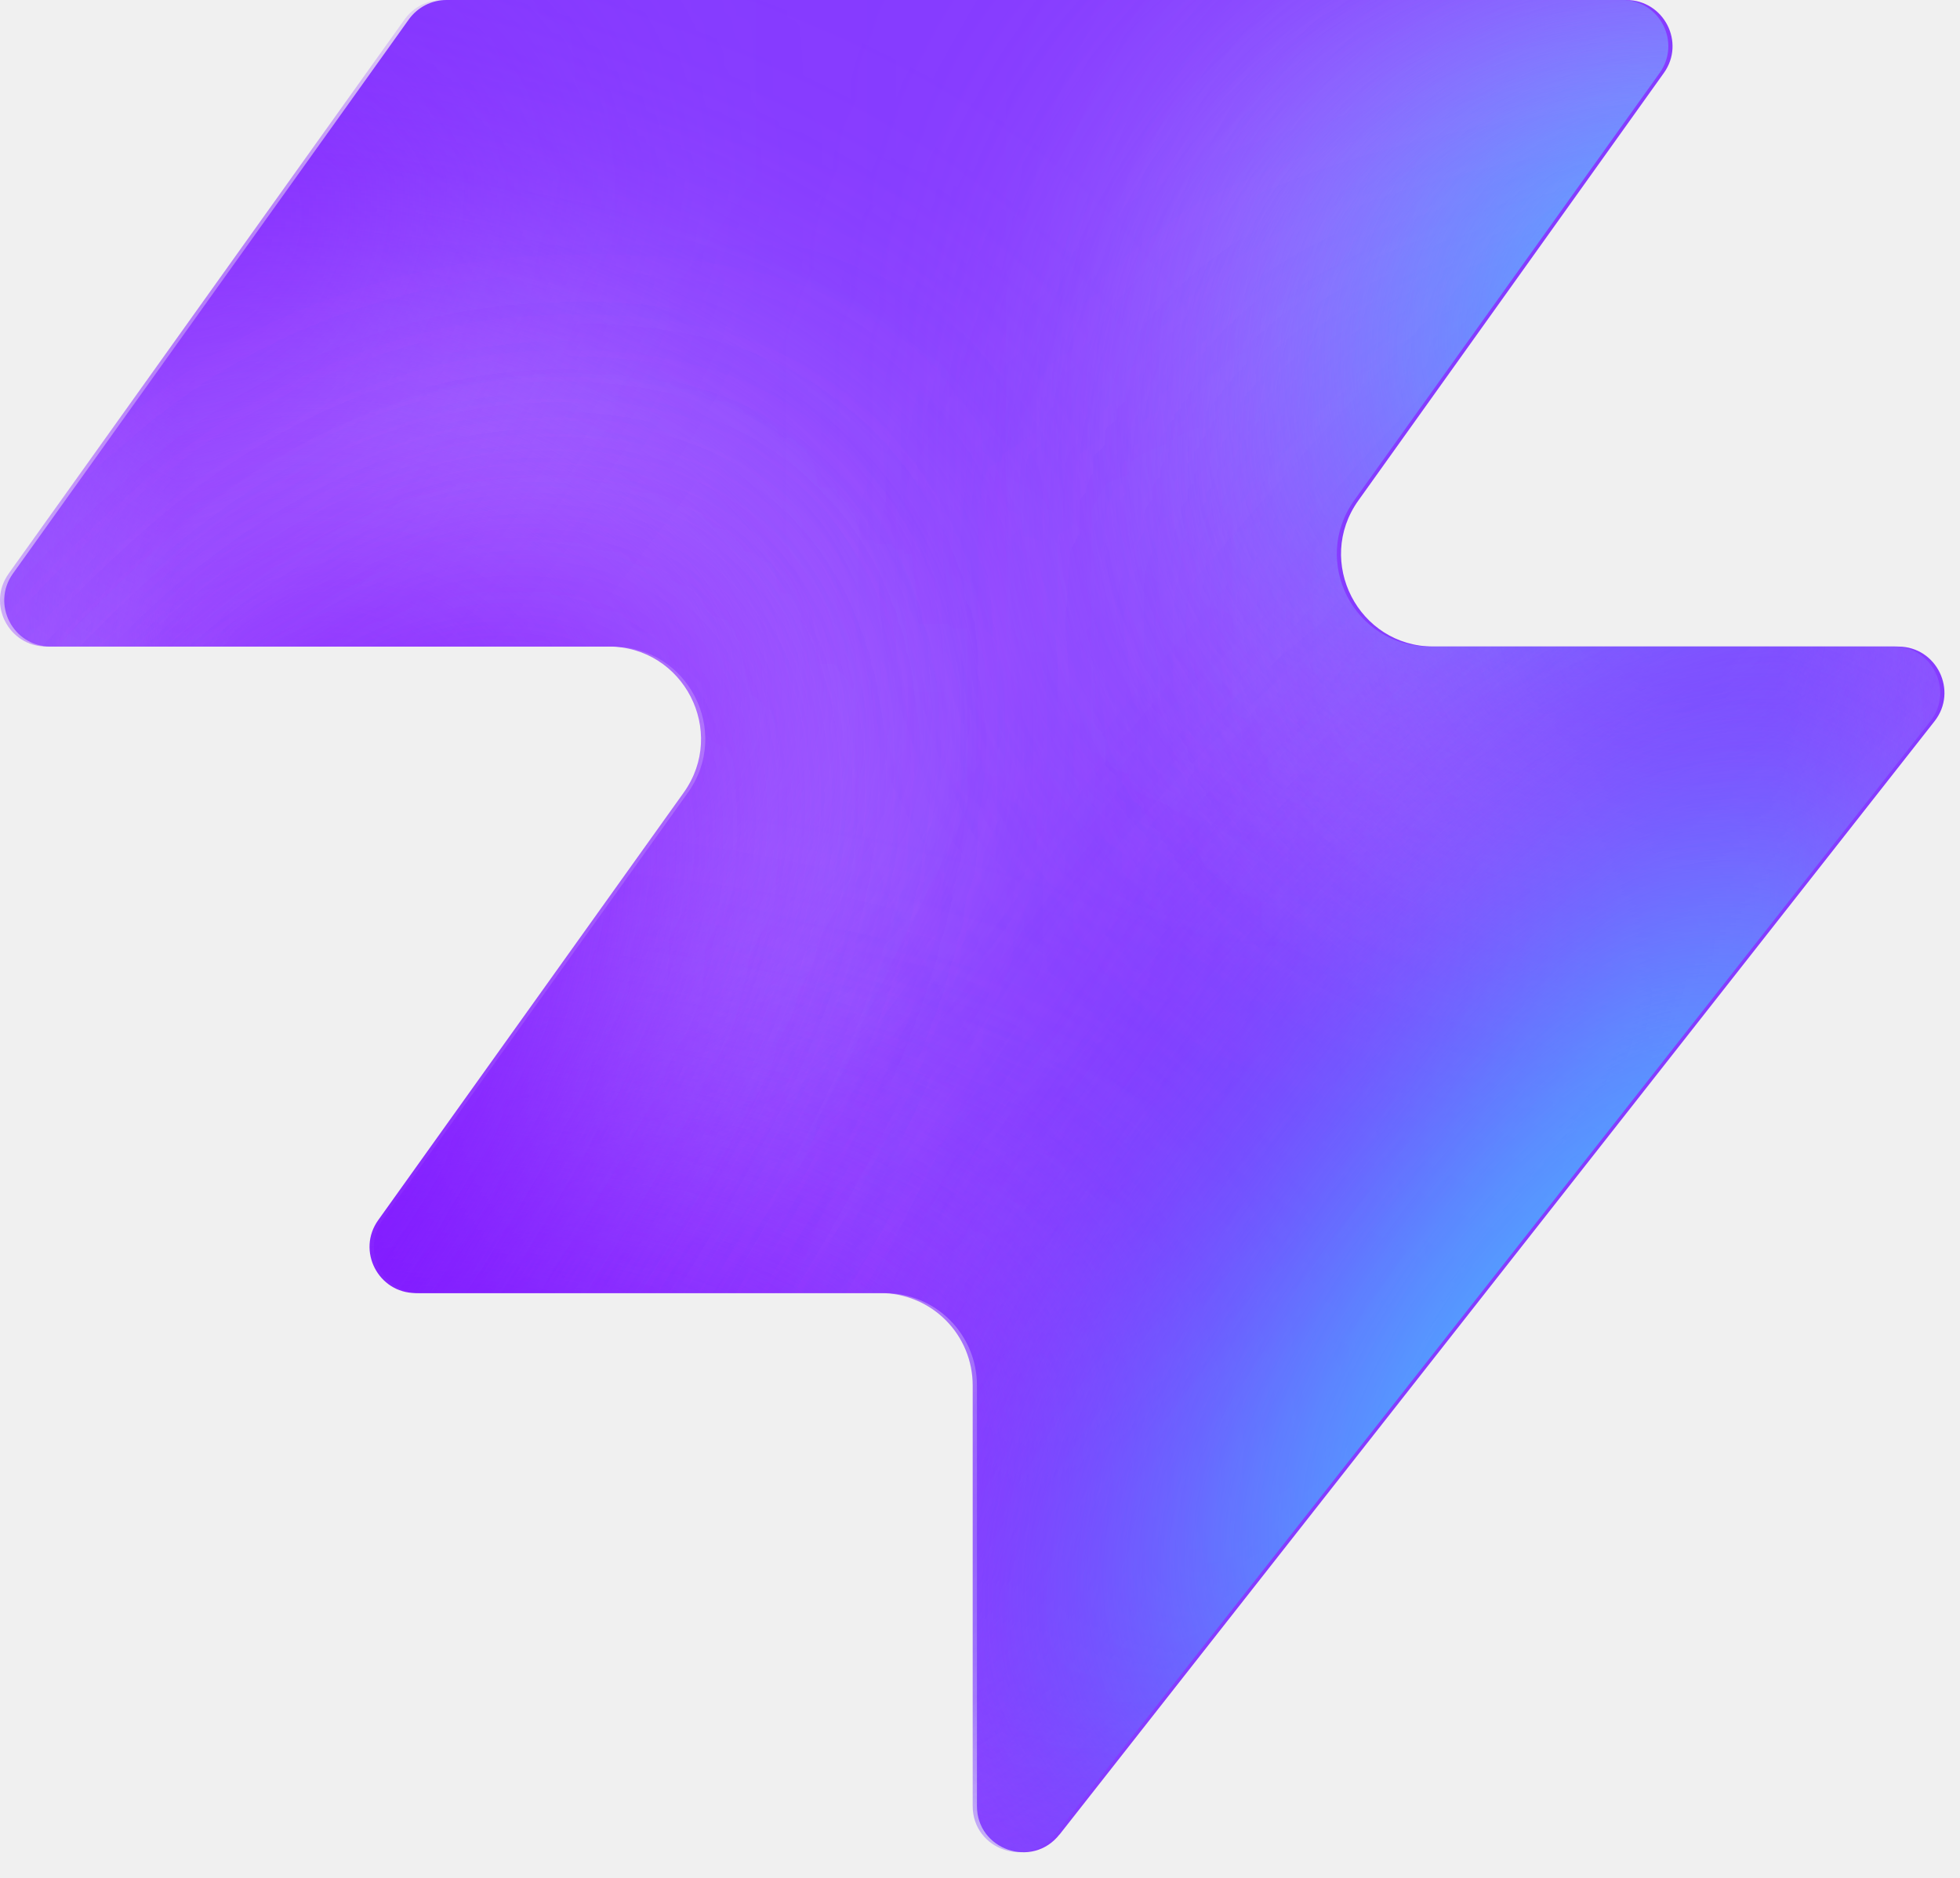
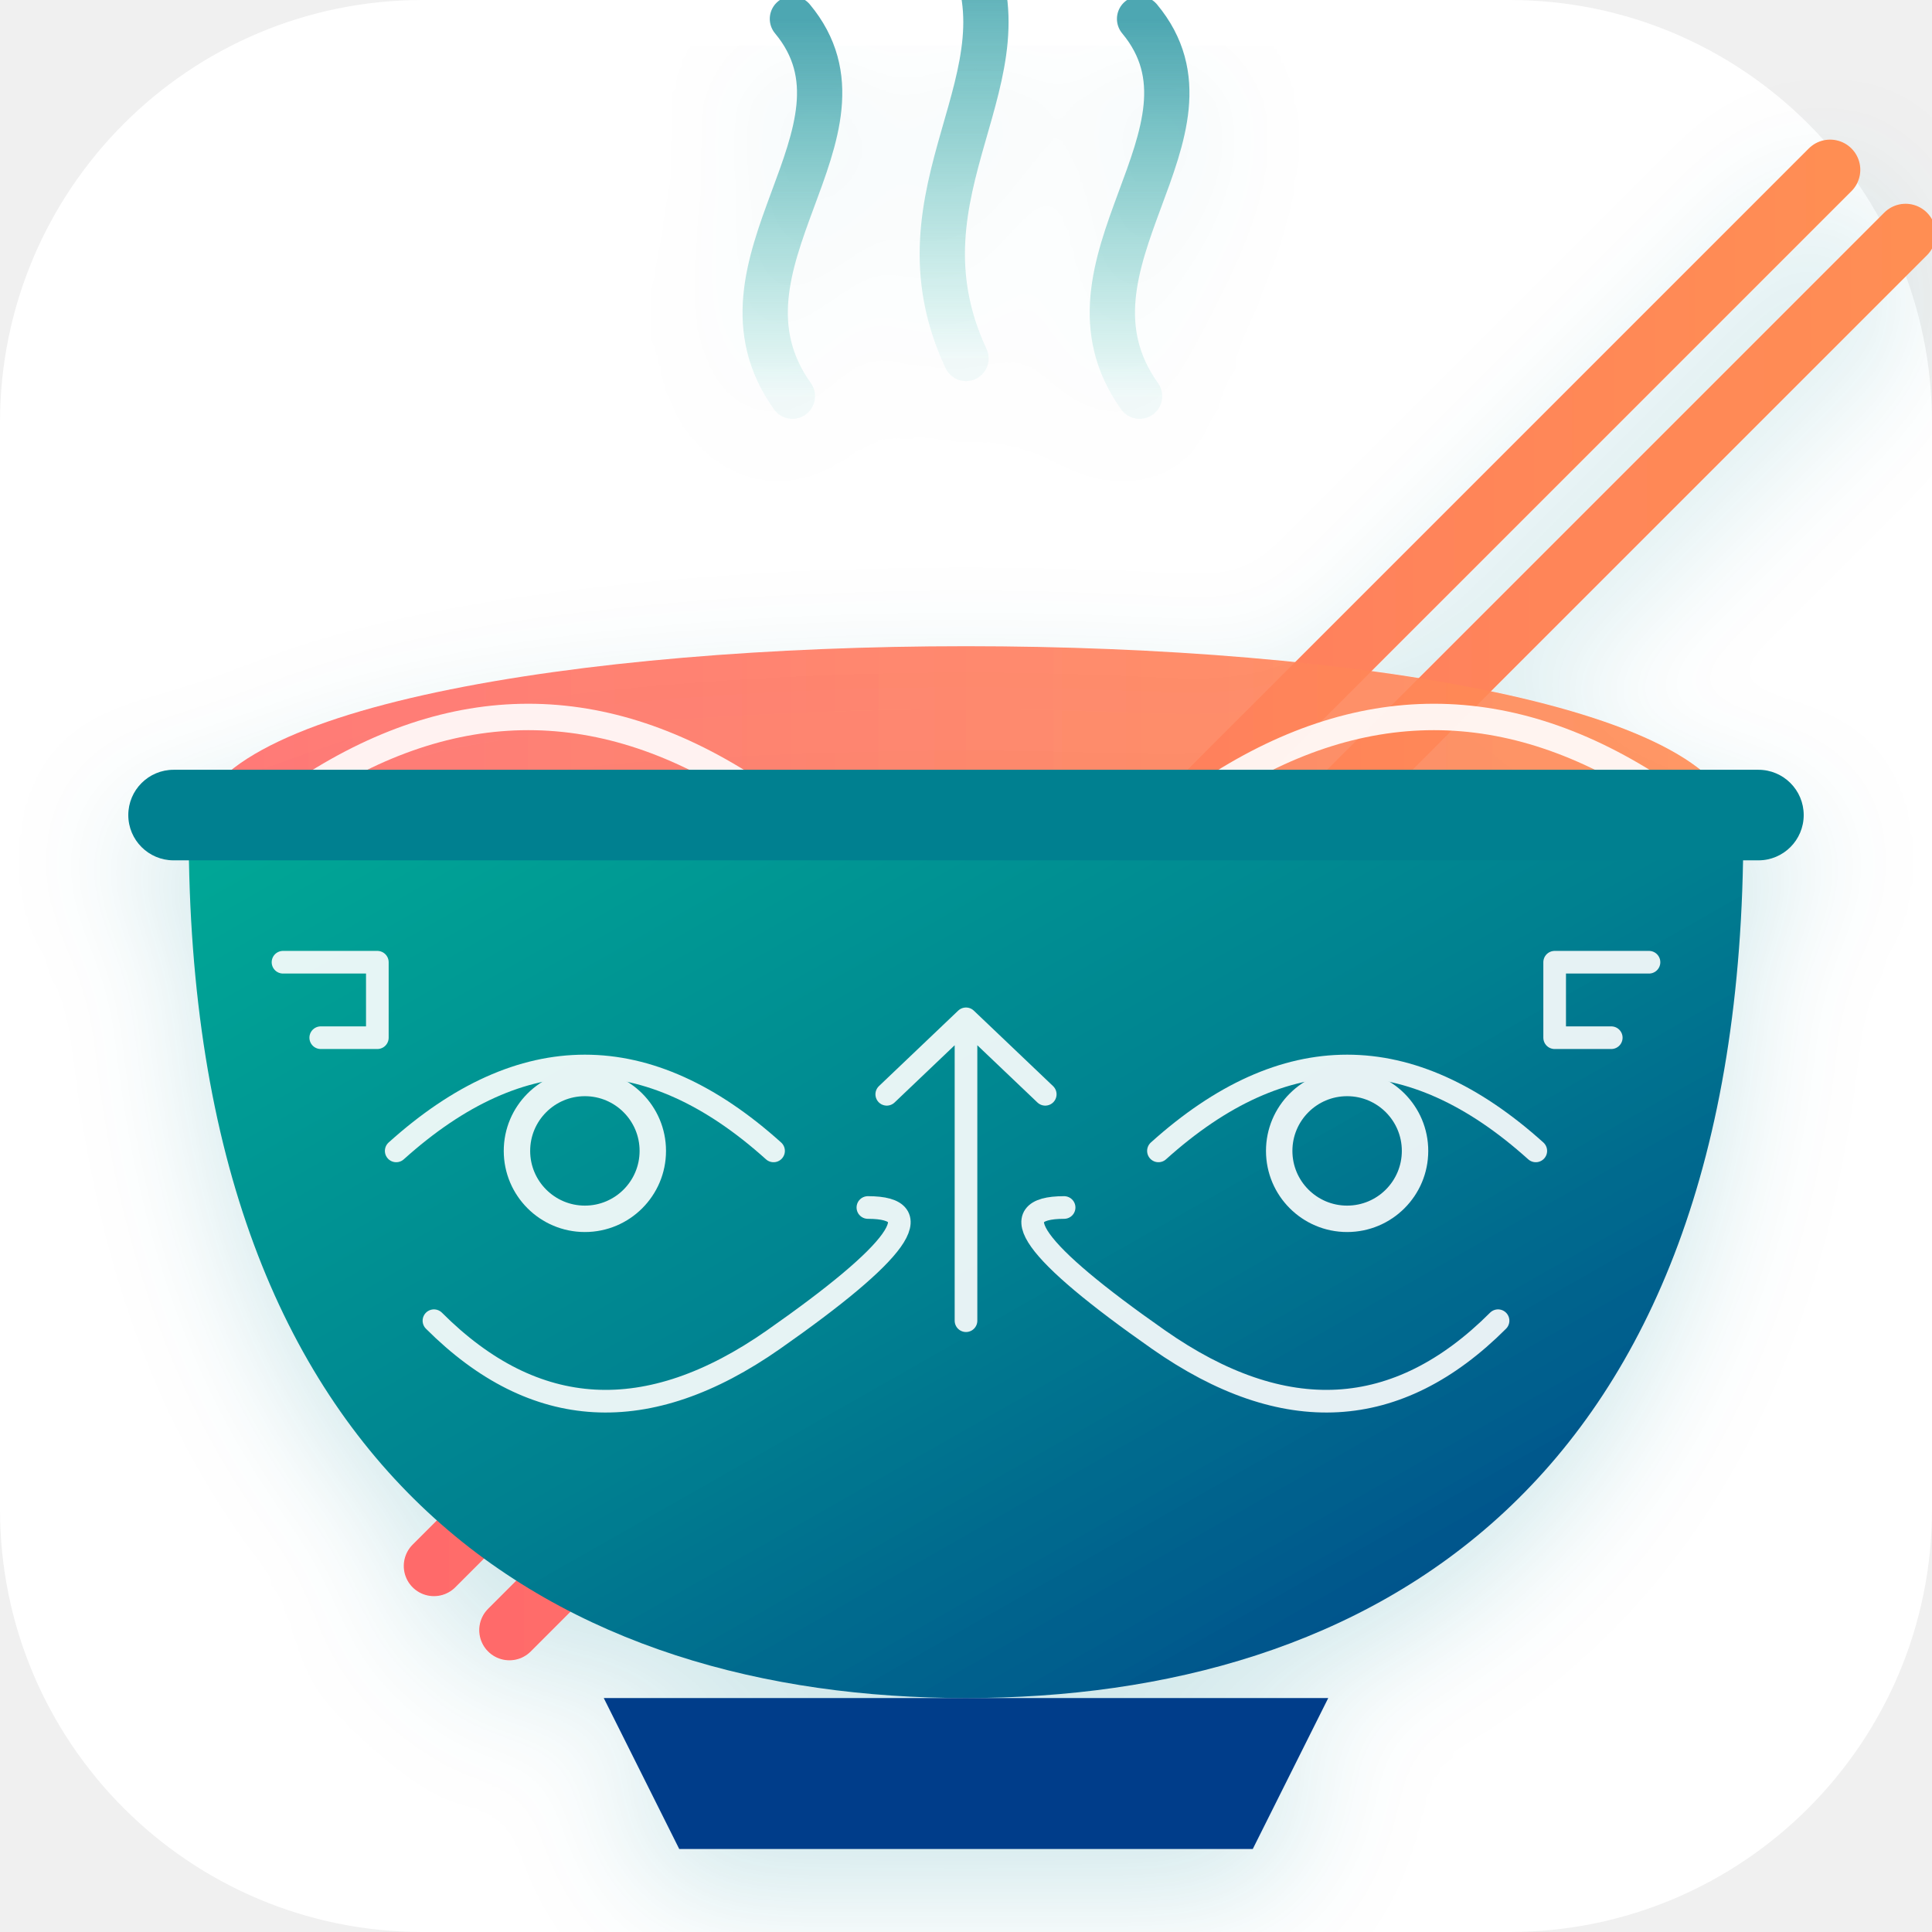
- <svg xmlns="http://www.w3.org/2000/svg" width="48" height="46" fill="none" viewBox="0 0 48 46">
-   <path fill="#863bff" d="M25.946 44.938c-.664.845-2.021.375-2.021-.698V33.937a2.26 2.26 0 0 0-2.262-2.262H10.287c-.92 0-1.456-1.04-.92-1.788l7.48-10.471c1.07-1.497 0-3.578-1.842-3.578H1.237c-.92 0-1.456-1.04-.92-1.788L10.013.474c.214-.297.556-.474.92-.474h28.894c.92 0 1.456 1.04.92 1.788l-7.48 10.471c-1.07 1.498 0 3.579 1.842 3.579h11.377c.943 0 1.473 1.088.89 1.83L25.947 44.94z" style="fill:#863bff;fill:color(display-p3 .525 .23 1);fill-opacity:1" />
-   <mask id="a" width="48" height="46" x="0" y="0" maskUnits="userSpaceOnUse" style="mask-type:alpha">
-     <path fill="#000" d="M25.842 44.938c-.664.844-2.021.375-2.021-.698V33.937a2.26 2.26 0 0 0-2.262-2.262H10.183c-.92 0-1.456-1.04-.92-1.788l7.48-10.471c1.07-1.498 0-3.579-1.842-3.579H1.133c-.92 0-1.456-1.04-.92-1.787L9.91.473c.214-.297.556-.474.92-.474h28.894c.92 0 1.456 1.04.92 1.788l-7.48 10.471c-1.07 1.498 0 3.578 1.842 3.578h11.377c.943 0 1.473 1.088.89 1.832L25.843 44.94z" style="fill:#000;fill-opacity:1" />
-   </mask>
-   <g mask="url(#a)">
-     <g filter="url(#b)">
-       <ellipse cx="5.508" cy="14.704" fill="#ede6ff" rx="5.508" ry="14.704" style="fill:#ede6ff;fill:color(display-p3 .927 .903 1);fill-opacity:1" transform="matrix(.00324 1 1 -.00324 -4.47 31.516)" />
+ <svg xmlns="http://www.w3.org/2000/svg" viewBox="0 0 512 512" width="100%" height="100%">
+   <defs>
+     <linearGradient id="bronzeGrad" x1="0%" y1="0%" x2="100%" y2="100%">
+       <stop offset="0%" stop-color="#00A896" />
+       <stop offset="50%" stop-color="#028090" />
+       <stop offset="100%" stop-color="#023E8A" />
+     </linearGradient>
+     <linearGradient id="accentGrad" x1="0%" y1="0%" x2="100%" y2="0%">
+       <stop offset="0%" stop-color="#FF6B6B" />
+       <stop offset="100%" stop-color="#FF8E53" />
+     </linearGradient>
+     <linearGradient id="steamGrad" x1="0%" y1="100%" x2="0%" y2="0%">
+       <stop offset="0%" stop-color="#00A896" stop-opacity="0.05" />
+       <stop offset="100%" stop-color="#028090" stop-opacity="0.7" />
+     </linearGradient>
+     <filter id="subtleShadow" x="-10%" y="-10%" width="130%" height="130%">
+       <feDropShadow dx="0" dy="12" stdDeviation="16" flood-color="#028090" flood-opacity="0.18" />
+     </filter>
+   </defs>
+   <rect width="512" height="512" rx="112" fill="#FFFFFF" />
+   <g filter="url(#subtleShadow)">
+     <g stroke="url(#steamGrad)" stroke-width="12" stroke-linecap="round" fill="none">
+       <path d="M 210,105 C 185,70 235,35 210,5" />
+       <path d="M 256,95 C 235,50 275,20 256,-15" />
+       <path d="M 302,105 C 277,70 327,35 302,5" />
    </g>
-     <g filter="url(#c)">
-       <ellipse cx="10.399" cy="29.851" fill="#ede6ff" rx="10.399" ry="29.851" style="fill:#ede6ff;fill:color(display-p3 .927 .903 1);fill-opacity:1" transform="matrix(.00324 1 1 -.00324 -39.328 7.883)" />
+     <g stroke="url(#accentGrad)" stroke-width="16" stroke-linecap="round">
+       <line x1="485" y1="45" x2="115" y2="415" />
+       <line x1="505" y1="62" x2="135" y2="432" />
    </g>
-     <g filter="url(#d)">
-       <ellipse cx="5.508" cy="30.487" fill="#7e14ff" rx="5.508" ry="30.487" style="fill:#7e14ff;fill:color(display-p3 .492 .077 1);fill-opacity:1" transform="rotate(89.814 -25.913 -14.639)scale(1 -1)" />
-     </g>
-     <g filter="url(#e)">
-       <ellipse cx="5.508" cy="30.599" fill="#7e14ff" rx="5.508" ry="30.599" style="fill:#7e14ff;fill:color(display-p3 .492 .077 1);fill-opacity:1" transform="rotate(89.814 -32.644 -3.334)scale(1 -1)" />
-     </g>
-     <g filter="url(#f)">
-       <ellipse cx="5.508" cy="30.599" fill="#7e14ff" rx="5.508" ry="30.599" style="fill:#7e14ff;fill:color(display-p3 .492 .077 1);fill-opacity:1" transform="matrix(.00324 1 1 -.00324 -34.34 30.47)" />
-     </g>
-     <g filter="url(#g)">
-       <ellipse cx="14.072" cy="22.078" fill="#ede6ff" rx="14.072" ry="22.078" style="fill:#ede6ff;fill:color(display-p3 .927 .903 1);fill-opacity:1" transform="rotate(93.35 24.506 48.493)scale(-1 1)" />
-     </g>
-     <g filter="url(#h)">
-       <ellipse cx="3.47" cy="21.501" fill="#7e14ff" rx="3.47" ry="21.501" style="fill:#7e14ff;fill:color(display-p3 .492 .077 1);fill-opacity:1" transform="rotate(89.009 28.708 47.59)scale(-1 1)" />
-     </g>
-     <g filter="url(#i)">
-       <ellipse cx="3.47" cy="21.501" fill="#7e14ff" rx="3.47" ry="21.501" style="fill:#7e14ff;fill:color(display-p3 .492 .077 1);fill-opacity:1" transform="rotate(89.009 28.708 47.59)scale(-1 1)" />
-     </g>
-     <g filter="url(#j)">
-       <ellipse cx=".387" cy="8.972" fill="#7e14ff" rx="4.407" ry="29.108" style="fill:#7e14ff;fill:color(display-p3 .492 .077 1);fill-opacity:1" transform="rotate(39.51 .387 8.972)" />
-     </g>
-     <g filter="url(#k)">
-       <ellipse cx="47.523" cy="-6.092" fill="#7e14ff" rx="4.407" ry="29.108" style="fill:#7e14ff;fill:color(display-p3 .492 .077 1);fill-opacity:1" transform="rotate(37.892 47.523 -6.092)" />
-     </g>
-     <g filter="url(#l)">
-       <ellipse cx="41.412" cy="6.333" fill="#47bfff" rx="5.971" ry="9.665" style="fill:#47bfff;fill:color(display-p3 .28 .748 1);fill-opacity:1" transform="rotate(37.892 41.412 6.333)" />
-     </g>
-     <g filter="url(#m)">
-       <ellipse cx="-1.879" cy="38.332" fill="#7e14ff" rx="4.407" ry="29.108" style="fill:#7e14ff;fill:color(display-p3 .492 .077 1);fill-opacity:1" transform="rotate(37.892 -1.88 38.332)" />
-     </g>
-     <g filter="url(#n)">
-       <ellipse cx="-1.879" cy="38.332" fill="#7e14ff" rx="4.407" ry="29.108" style="fill:#7e14ff;fill:color(display-p3 .492 .077 1);fill-opacity:1" transform="rotate(37.892 -1.88 38.332)" />
-     </g>
-     <g filter="url(#o)">
-       <ellipse cx="35.651" cy="29.907" fill="#7e14ff" rx="4.407" ry="29.108" style="fill:#7e14ff;fill:color(display-p3 .492 .077 1);fill-opacity:1" transform="rotate(37.892 35.651 29.907)" />
-     </g>
-     <g filter="url(#p)">
-       <ellipse cx="38.418" cy="32.4" fill="#47bfff" rx="5.971" ry="15.297" style="fill:#47bfff;fill:color(display-p3 .28 .748 1);fill-opacity:1" transform="rotate(37.892 38.418 32.4)" />
+     <path d="M 52,220 C 52,155 460,155 460,220 Z" fill="url(#accentGrad)" opacity="0.9" />
+     <path d="M 80,210 Q 140,170 200,210 T 320,210 T 440,210" fill="none" stroke="#FFFFFF" stroke-width="7" stroke-linecap="round" opacity="0.9" />
+     <path d="M 50,220 C 50,395 150,450 256,450 C 362,450 462,395 462,220 Z" fill="url(#bronzeGrad)" />
+     <rect x="34" y="204" width="444" height="24" rx="12" fill="#028090" />
+     <path d="M 160,450 L 352,450 L 332,490 L 180,490 Z" fill="#023E8A" />
+     <g stroke="#FFFFFF" stroke-width="6" stroke-linecap="round" stroke-linejoin="round" fill="none" opacity="0.9">
+       <path d="M 256,270 L 256,350 M 235,290 L 256,270 L 277,290" />
+       <circle cx="155" cy="305" r="18" stroke-width="7" />
+       <circle cx="357" cy="305" r="18" stroke-width="7" />
+       <path d="M 105,305 Q 155,260 205,305" />
+       <path d="M 307,305 Q 357,260 407,305" />
+       <path d="M 115,350 Q 155,390 205,355 T 230,320" />
+       <path d="M 397,350 Q 357,390 307,355 T 282,320" />
+       <path d="M 75,255 L 100,255 L 100,275 L 85,275" />
+       <path d="M 437,255 L 412,255 L 412,275 L 427,275" />
    </g>
  </g>
-   <defs>
-     <filter id="b" width="60.045" height="41.654" x="-19.77" y="16.149" color-interpolation-filters="sRGB" filterUnits="userSpaceOnUse">
-       <feFlood flood-opacity="0" result="BackgroundImageFix" />
-       <feBlend in="SourceGraphic" in2="BackgroundImageFix" result="shape" />
-       <feGaussianBlur result="effect1_foregroundBlur_2002_17158" stdDeviation="7.659" />
-     </filter>
-     <filter id="c" width="90.34" height="51.437" x="-54.613" y="-7.533" color-interpolation-filters="sRGB" filterUnits="userSpaceOnUse">
-       <feFlood flood-opacity="0" result="BackgroundImageFix" />
-       <feBlend in="SourceGraphic" in2="BackgroundImageFix" result="shape" />
-       <feGaussianBlur result="effect1_foregroundBlur_2002_17158" stdDeviation="7.659" />
-     </filter>
-     <filter id="d" width="79.355" height="29.4" x="-49.64" y="2.03" color-interpolation-filters="sRGB" filterUnits="userSpaceOnUse">
-       <feFlood flood-opacity="0" result="BackgroundImageFix" />
-       <feBlend in="SourceGraphic" in2="BackgroundImageFix" result="shape" />
-       <feGaussianBlur result="effect1_foregroundBlur_2002_17158" stdDeviation="4.596" />
-     </filter>
-     <filter id="e" width="79.579" height="29.4" x="-45.045" y="20.029" color-interpolation-filters="sRGB" filterUnits="userSpaceOnUse">
-       <feFlood flood-opacity="0" result="BackgroundImageFix" />
-       <feBlend in="SourceGraphic" in2="BackgroundImageFix" result="shape" />
-       <feGaussianBlur result="effect1_foregroundBlur_2002_17158" stdDeviation="4.596" />
-     </filter>
-     <filter id="f" width="79.579" height="29.4" x="-43.513" y="21.178" color-interpolation-filters="sRGB" filterUnits="userSpaceOnUse">
-       <feFlood flood-opacity="0" result="BackgroundImageFix" />
-       <feBlend in="SourceGraphic" in2="BackgroundImageFix" result="shape" />
-       <feGaussianBlur result="effect1_foregroundBlur_2002_17158" stdDeviation="4.596" />
-     </filter>
-     <filter id="g" width="74.749" height="58.852" x="15.756" y="-17.901" color-interpolation-filters="sRGB" filterUnits="userSpaceOnUse">
-       <feFlood flood-opacity="0" result="BackgroundImageFix" />
-       <feBlend in="SourceGraphic" in2="BackgroundImageFix" result="shape" />
-       <feGaussianBlur result="effect1_foregroundBlur_2002_17158" stdDeviation="7.659" />
-     </filter>
-     <filter id="h" width="61.377" height="25.362" x="23.548" y="2.284" color-interpolation-filters="sRGB" filterUnits="userSpaceOnUse">
-       <feFlood flood-opacity="0" result="BackgroundImageFix" />
-       <feBlend in="SourceGraphic" in2="BackgroundImageFix" result="shape" />
-       <feGaussianBlur result="effect1_foregroundBlur_2002_17158" stdDeviation="4.596" />
-     </filter>
-     <filter id="i" width="61.377" height="25.362" x="23.548" y="2.284" color-interpolation-filters="sRGB" filterUnits="userSpaceOnUse">
-       <feFlood flood-opacity="0" result="BackgroundImageFix" />
-       <feBlend in="SourceGraphic" in2="BackgroundImageFix" result="shape" />
-       <feGaussianBlur result="effect1_foregroundBlur_2002_17158" stdDeviation="4.596" />
-     </filter>
-     <filter id="j" width="56.045" height="63.649" x="-27.636" y="-22.853" color-interpolation-filters="sRGB" filterUnits="userSpaceOnUse">
-       <feFlood flood-opacity="0" result="BackgroundImageFix" />
-       <feBlend in="SourceGraphic" in2="BackgroundImageFix" result="shape" />
-       <feGaussianBlur result="effect1_foregroundBlur_2002_17158" stdDeviation="4.596" />
-     </filter>
-     <filter id="k" width="54.814" height="64.646" x="20.116" y="-38.415" color-interpolation-filters="sRGB" filterUnits="userSpaceOnUse">
-       <feFlood flood-opacity="0" result="BackgroundImageFix" />
-       <feBlend in="SourceGraphic" in2="BackgroundImageFix" result="shape" />
-       <feGaussianBlur result="effect1_foregroundBlur_2002_17158" stdDeviation="4.596" />
-     </filter>
-     <filter id="l" width="33.541" height="35.313" x="24.641" y="-11.323" color-interpolation-filters="sRGB" filterUnits="userSpaceOnUse">
-       <feFlood flood-opacity="0" result="BackgroundImageFix" />
-       <feBlend in="SourceGraphic" in2="BackgroundImageFix" result="shape" />
-       <feGaussianBlur result="effect1_foregroundBlur_2002_17158" stdDeviation="4.596" />
-     </filter>
-     <filter id="m" width="54.814" height="64.646" x="-29.286" y="6.009" color-interpolation-filters="sRGB" filterUnits="userSpaceOnUse">
-       <feFlood flood-opacity="0" result="BackgroundImageFix" />
-       <feBlend in="SourceGraphic" in2="BackgroundImageFix" result="shape" />
-       <feGaussianBlur result="effect1_foregroundBlur_2002_17158" stdDeviation="4.596" />
-     </filter>
-     <filter id="n" width="54.814" height="64.646" x="-29.286" y="6.009" color-interpolation-filters="sRGB" filterUnits="userSpaceOnUse">
-       <feFlood flood-opacity="0" result="BackgroundImageFix" />
-       <feBlend in="SourceGraphic" in2="BackgroundImageFix" result="shape" />
-       <feGaussianBlur result="effect1_foregroundBlur_2002_17158" stdDeviation="4.596" />
-     </filter>
-     <filter id="o" width="54.814" height="64.646" x="8.244" y="-2.416" color-interpolation-filters="sRGB" filterUnits="userSpaceOnUse">
-       <feFlood flood-opacity="0" result="BackgroundImageFix" />
-       <feBlend in="SourceGraphic" in2="BackgroundImageFix" result="shape" />
-       <feGaussianBlur result="effect1_foregroundBlur_2002_17158" stdDeviation="4.596" />
-     </filter>
-     <filter id="p" width="39.409" height="43.623" x="18.713" y="10.588" color-interpolation-filters="sRGB" filterUnits="userSpaceOnUse">
-       <feFlood flood-opacity="0" result="BackgroundImageFix" />
-       <feBlend in="SourceGraphic" in2="BackgroundImageFix" result="shape" />
-       <feGaussianBlur result="effect1_foregroundBlur_2002_17158" stdDeviation="4.596" />
-     </filter>
-   </defs>
</svg>
